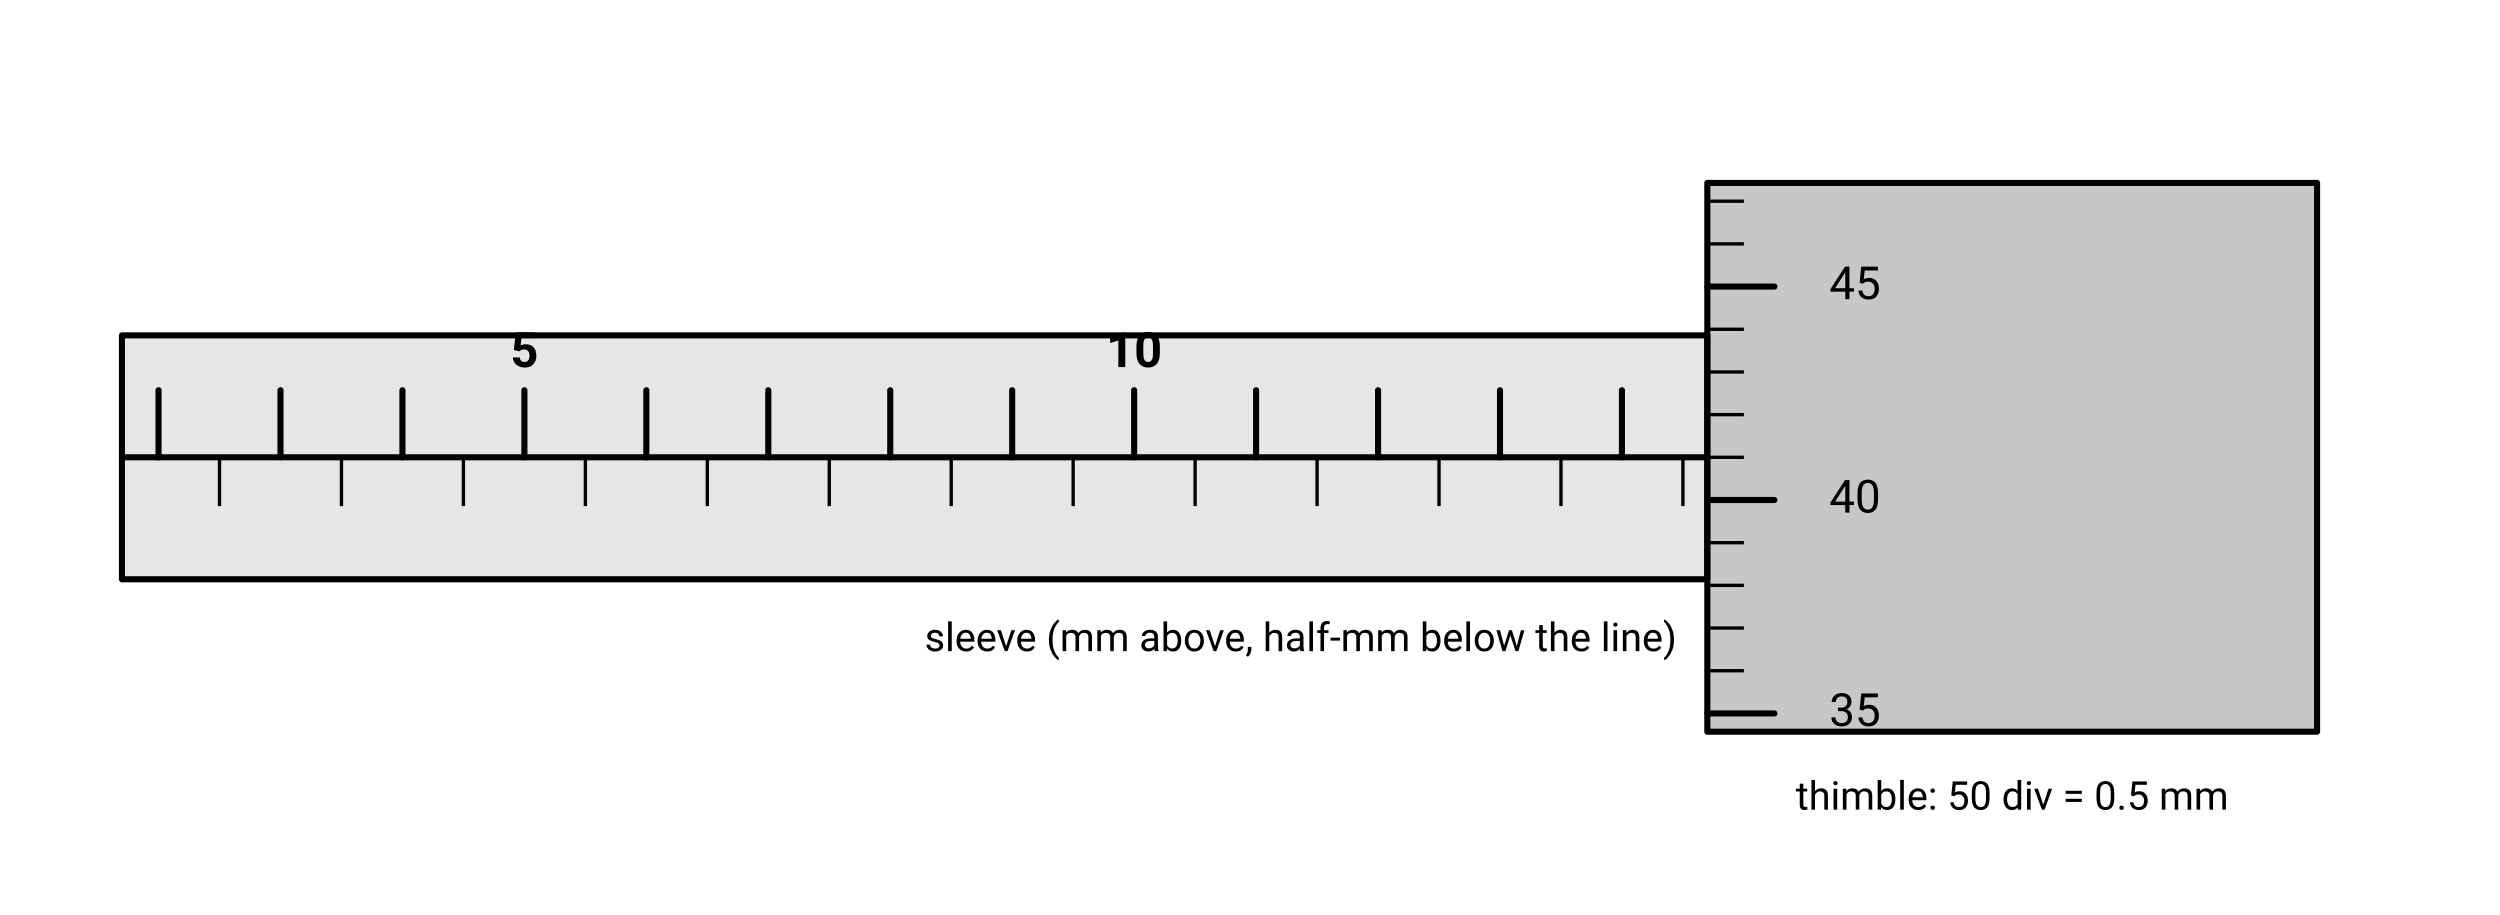
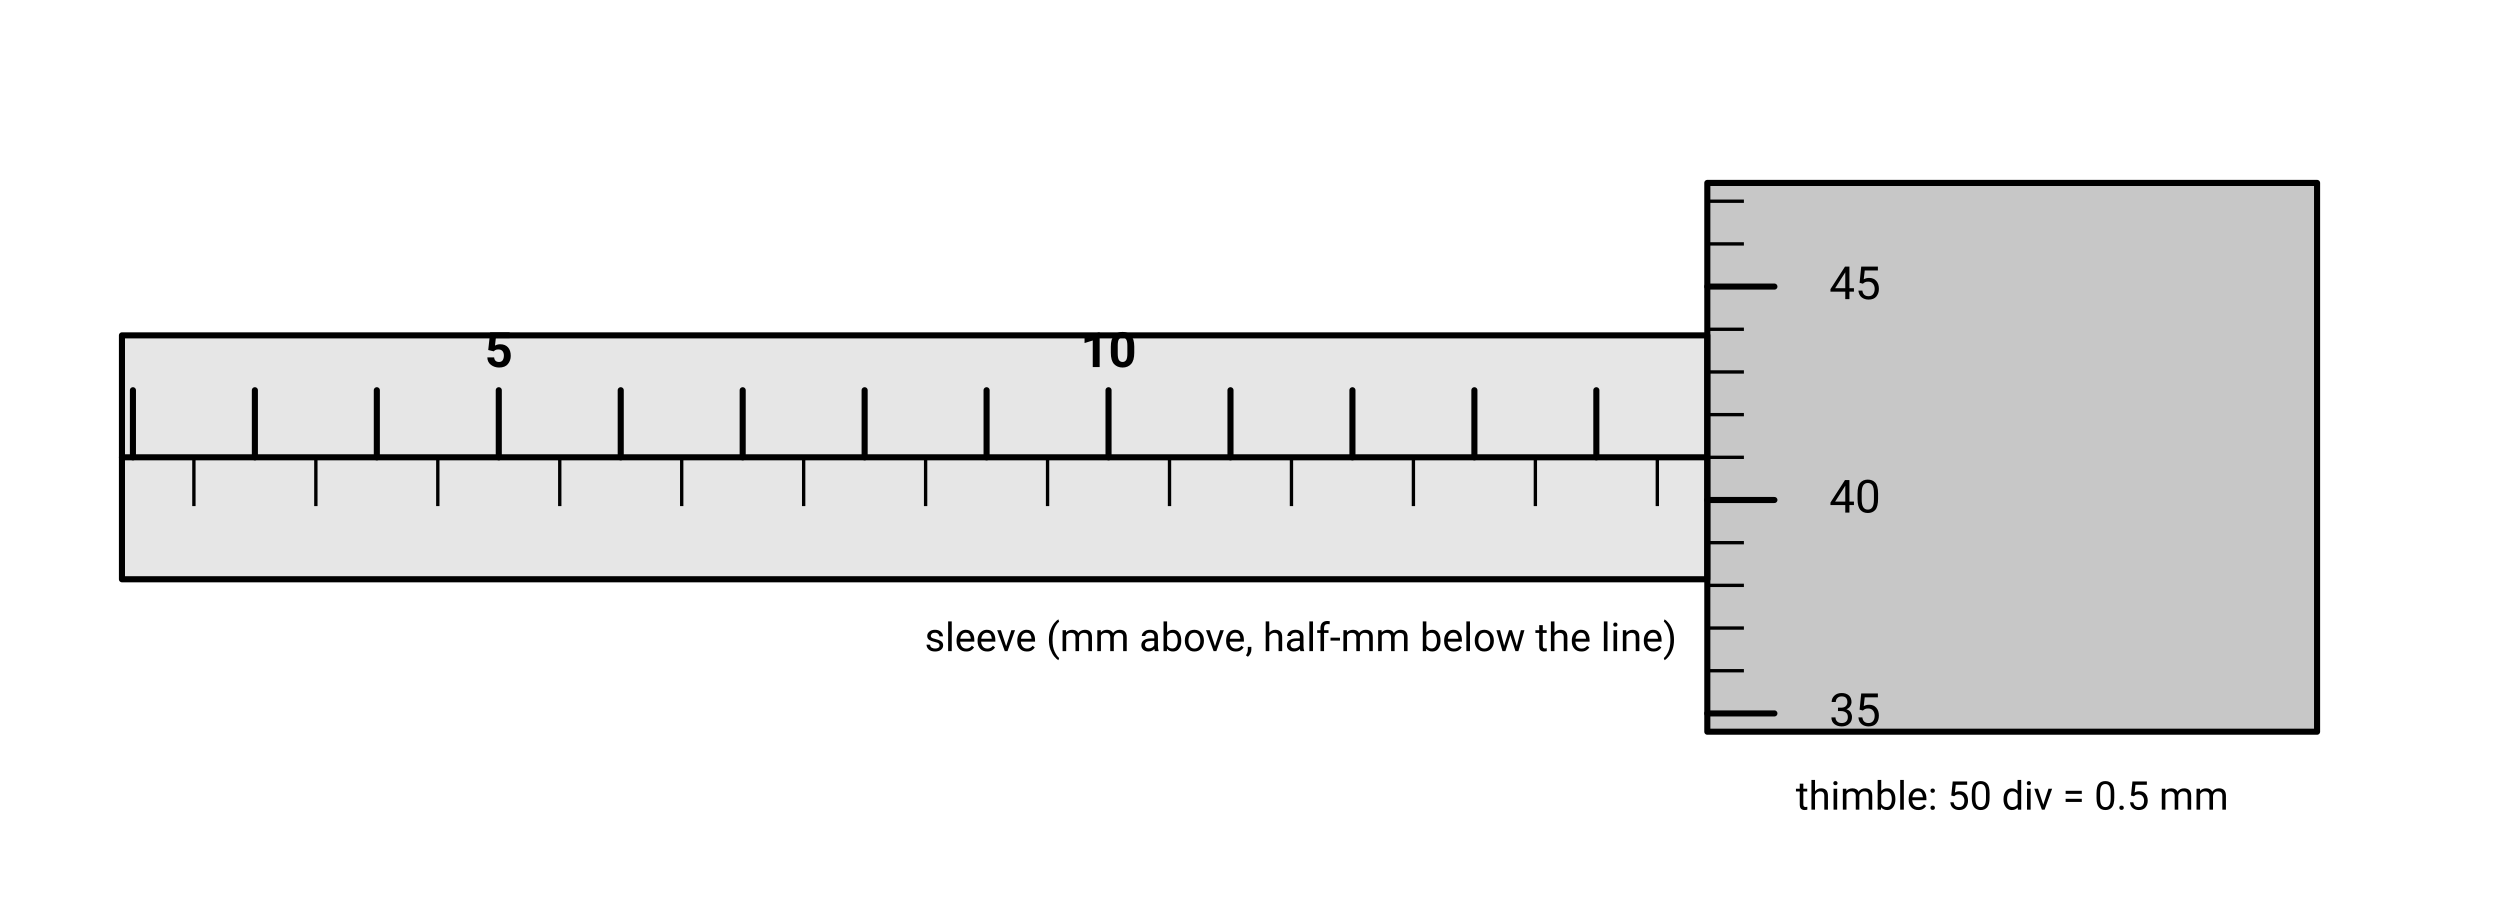
<svg xmlns="http://www.w3.org/2000/svg" viewBox="0 0 820 300" role="img" aria-label="Figure">
  <style>.s{fill:none;stroke:currentColor;stroke-width:2;stroke-linejoin:round;stroke-linecap:round}.thin{fill:none;stroke:currentColor;stroke-width:1.1}.lead{fill:none;stroke:currentColor;stroke-width:1.2;opacity:.85}.f{fill:currentColor;fill-opacity:.10;stroke:currentColor;stroke-width:2;stroke-linejoin:round}.f2{fill:currentColor;fill-opacity:.22;stroke:currentColor;stroke-width:2;stroke-linejoin:round}.k{fill:currentColor;stroke:none}.d{fill:none;stroke:currentColor;stroke-width:1.5;stroke-dasharray:6 4}.cl{fill:none;stroke:currentColor;stroke-width:1;stroke-dasharray:14 4 3 4;opacity:.7}.acc{fill:none;stroke:#e8590c;stroke-width:2.4;stroke-linecap:round}.accf{fill:#e8590c;stroke:none}.acct{fill:#e8590c;stroke:none}.tx{fill:currentColor;font-family:system-ui,-apple-system,"Segoe UI",Roboto,Arial,sans-serif}text{font-family:system-ui,-apple-system,"Segoe UI",Roboto,Arial,sans-serif}</style>
  <rect class="f" x="40.0" y="110.0" width="520.0" height="80.0" rx="0" />
  <line class="s" x1="40.0" y1="150.0" x2="560.0" y2="150.0" />
-   <line class="s" x1="52.0" y1="150.0" x2="52.0" y2="128.0" />
-   <line class="thin" x1="72.0" y1="150.0" x2="72.0" y2="166.0" />
-   <line class="s" x1="92.0" y1="150.0" x2="92.0" y2="128.0" />
-   <line class="thin" x1="112.0" y1="150.0" x2="112.0" y2="166.0" />
-   <line class="s" x1="132.0" y1="150.0" x2="132.0" y2="128.0" />
-   <line class="thin" x1="152.0" y1="150.0" x2="152.0" y2="166.0" />
-   <line class="s" x1="172.0" y1="150.0" x2="172.0" y2="128.0" />
-   <text class="tx" x="172.0" y="116.0" font-size="16" text-anchor="middle" font-weight="bold" dominant-baseline="middle">5</text>
-   <line class="thin" x1="192.0" y1="150.0" x2="192.0" y2="166.0" />
-   <line class="s" x1="212.0" y1="150.0" x2="212.0" y2="128.0" />
-   <line class="thin" x1="232.0" y1="150.0" x2="232.0" y2="166.0" />
-   <line class="s" x1="252.0" y1="150.0" x2="252.0" y2="128.0" />
-   <line class="thin" x1="272.0" y1="150.0" x2="272.0" y2="166.0" />
-   <line class="s" x1="292.0" y1="150.0" x2="292.0" y2="128.0" />
-   <line class="thin" x1="312.0" y1="150.0" x2="312.0" y2="166.0" />
-   <line class="s" x1="332.0" y1="150.0" x2="332.0" y2="128.0" />
-   <line class="thin" x1="352.0" y1="150.0" x2="352.0" y2="166.0" />
-   <line class="s" x1="372.0" y1="150.0" x2="372.0" y2="128.0" />
-   <text class="tx" x="372.0" y="116.0" font-size="16" text-anchor="middle" font-weight="bold" dominant-baseline="middle">10</text>
-   <line class="thin" x1="392.0" y1="150.0" x2="392.0" y2="166.0" />
-   <line class="s" x1="412.0" y1="150.0" x2="412.0" y2="128.0" />
-   <line class="thin" x1="432.0" y1="150.0" x2="432.0" y2="166.0" />
-   <line class="s" x1="452.0" y1="150.0" x2="452.0" y2="128.0" />
-   <line class="thin" x1="472.0" y1="150.0" x2="472.0" y2="166.0" />
-   <line class="s" x1="492.0" y1="150.0" x2="492.0" y2="128.0" />
-   <line class="thin" x1="512.0" y1="150.0" x2="512.0" y2="166.0" />
-   <line class="s" x1="532.0" y1="150.0" x2="532.0" y2="128.0" />
-   <line class="thin" x1="552.0" y1="150.0" x2="552.0" y2="166.0" />
+   <line class="s" x1="43.6" y1="150.0" x2="43.6" y2="128.0" />
+   <line class="thin" x1="63.6" y1="150.0" x2="63.6" y2="166.0" />
+   <line class="s" x1="83.6" y1="150.0" x2="83.6" y2="128.0" />
+   <line class="thin" x1="103.6" y1="150.0" x2="103.6" y2="166.0" />
+   <line class="s" x1="123.6" y1="150.0" x2="123.6" y2="128.0" />
+   <line class="thin" x1="143.6" y1="150.0" x2="143.6" y2="166.0" />
+   <line class="s" x1="163.6" y1="150.0" x2="163.6" y2="128.0" />
+   <text class="tx" x="163.6" y="116.0" font-size="16" text-anchor="middle" font-weight="bold" dominant-baseline="middle">5</text>
+   <line class="thin" x1="183.6" y1="150.0" x2="183.6" y2="166.0" />
+   <line class="s" x1="203.6" y1="150.0" x2="203.6" y2="128.0" />
+   <line class="thin" x1="223.6" y1="150.0" x2="223.6" y2="166.0" />
+   <line class="s" x1="243.6" y1="150.0" x2="243.6" y2="128.0" />
+   <line class="thin" x1="263.6" y1="150.0" x2="263.6" y2="166.0" />
+   <line class="s" x1="283.6" y1="150.0" x2="283.6" y2="128.0" />
+   <line class="thin" x1="303.6" y1="150.0" x2="303.6" y2="166.0" />
+   <line class="s" x1="323.6" y1="150.0" x2="323.6" y2="128.0" />
+   <line class="thin" x1="343.6" y1="150.0" x2="343.6" y2="166.0" />
+   <line class="s" x1="363.6" y1="150.0" x2="363.6" y2="128.0" />
+   <text class="tx" x="363.6" y="116.0" font-size="16" text-anchor="middle" font-weight="bold" dominant-baseline="middle">10</text>
+   <line class="thin" x1="383.6" y1="150.0" x2="383.6" y2="166.0" />
+   <line class="s" x1="403.6" y1="150.0" x2="403.6" y2="128.0" />
+   <line class="thin" x1="423.6" y1="150.0" x2="423.6" y2="166.0" />
+   <line class="s" x1="443.6" y1="150.0" x2="443.6" y2="128.0" />
+   <line class="thin" x1="463.6" y1="150.0" x2="463.6" y2="166.0" />
+   <line class="s" x1="483.6" y1="150.0" x2="483.6" y2="128.0" />
+   <line class="thin" x1="503.6" y1="150.0" x2="503.6" y2="166.0" />
+   <line class="s" x1="523.6" y1="150.0" x2="523.6" y2="128.0" />
+   <line class="thin" x1="543.6" y1="150.0" x2="543.6" y2="166.0" />
  <rect class="f2" x="560.0" y="60.0" width="200.0" height="180.0" rx="0" />
  <line class="s" x1="560.0" y1="234.0" x2="582.0" y2="234.0" />
  <text class="tx" x="600.0" y="234.0" font-size="15" text-anchor="start" font-weight="normal" dominant-baseline="middle">35</text>
  <line class="thin" x1="560.0" y1="220.0" x2="572.0" y2="220.0" />
  <line class="thin" x1="560.0" y1="206.0" x2="572.0" y2="206.0" />
  <line class="thin" x1="560.0" y1="192.0" x2="572.0" y2="192.0" />
  <line class="thin" x1="560.0" y1="178.0" x2="572.0" y2="178.0" />
  <line class="s" x1="560.0" y1="164.0" x2="582.0" y2="164.0" />
  <text class="tx" x="600.0" y="164.0" font-size="15" text-anchor="start" font-weight="normal" dominant-baseline="middle">40</text>
  <line class="thin" x1="560.0" y1="150.0" x2="572.0" y2="150.0" />
  <line class="thin" x1="560.0" y1="136.0" x2="572.0" y2="136.0" />
  <line class="thin" x1="560.0" y1="122.0" x2="572.0" y2="122.0" />
  <line class="thin" x1="560.0" y1="108.0" x2="572.0" y2="108.0" />
  <line class="s" x1="560.0" y1="94.0" x2="582.0" y2="94.0" />
  <text class="tx" x="600.0" y="94.0" font-size="15" text-anchor="start" font-weight="normal" dominant-baseline="middle">45</text>
  <line class="thin" x1="560.0" y1="80.0" x2="572.0" y2="80.0" />
  <line class="thin" x1="560.0" y1="66.0" x2="572.0" y2="66.0" />
  <text class="tx" x="550.0" y="210.0" font-size="13" text-anchor="end" font-weight="normal" dominant-baseline="middle">sleeve (mm above, half-mm below the line)</text>
  <text class="tx" x="660.0" y="262.0" font-size="13" text-anchor="middle" font-weight="normal" dominant-baseline="middle">thimble: 50 div = 0.5 mm</text>
</svg>
